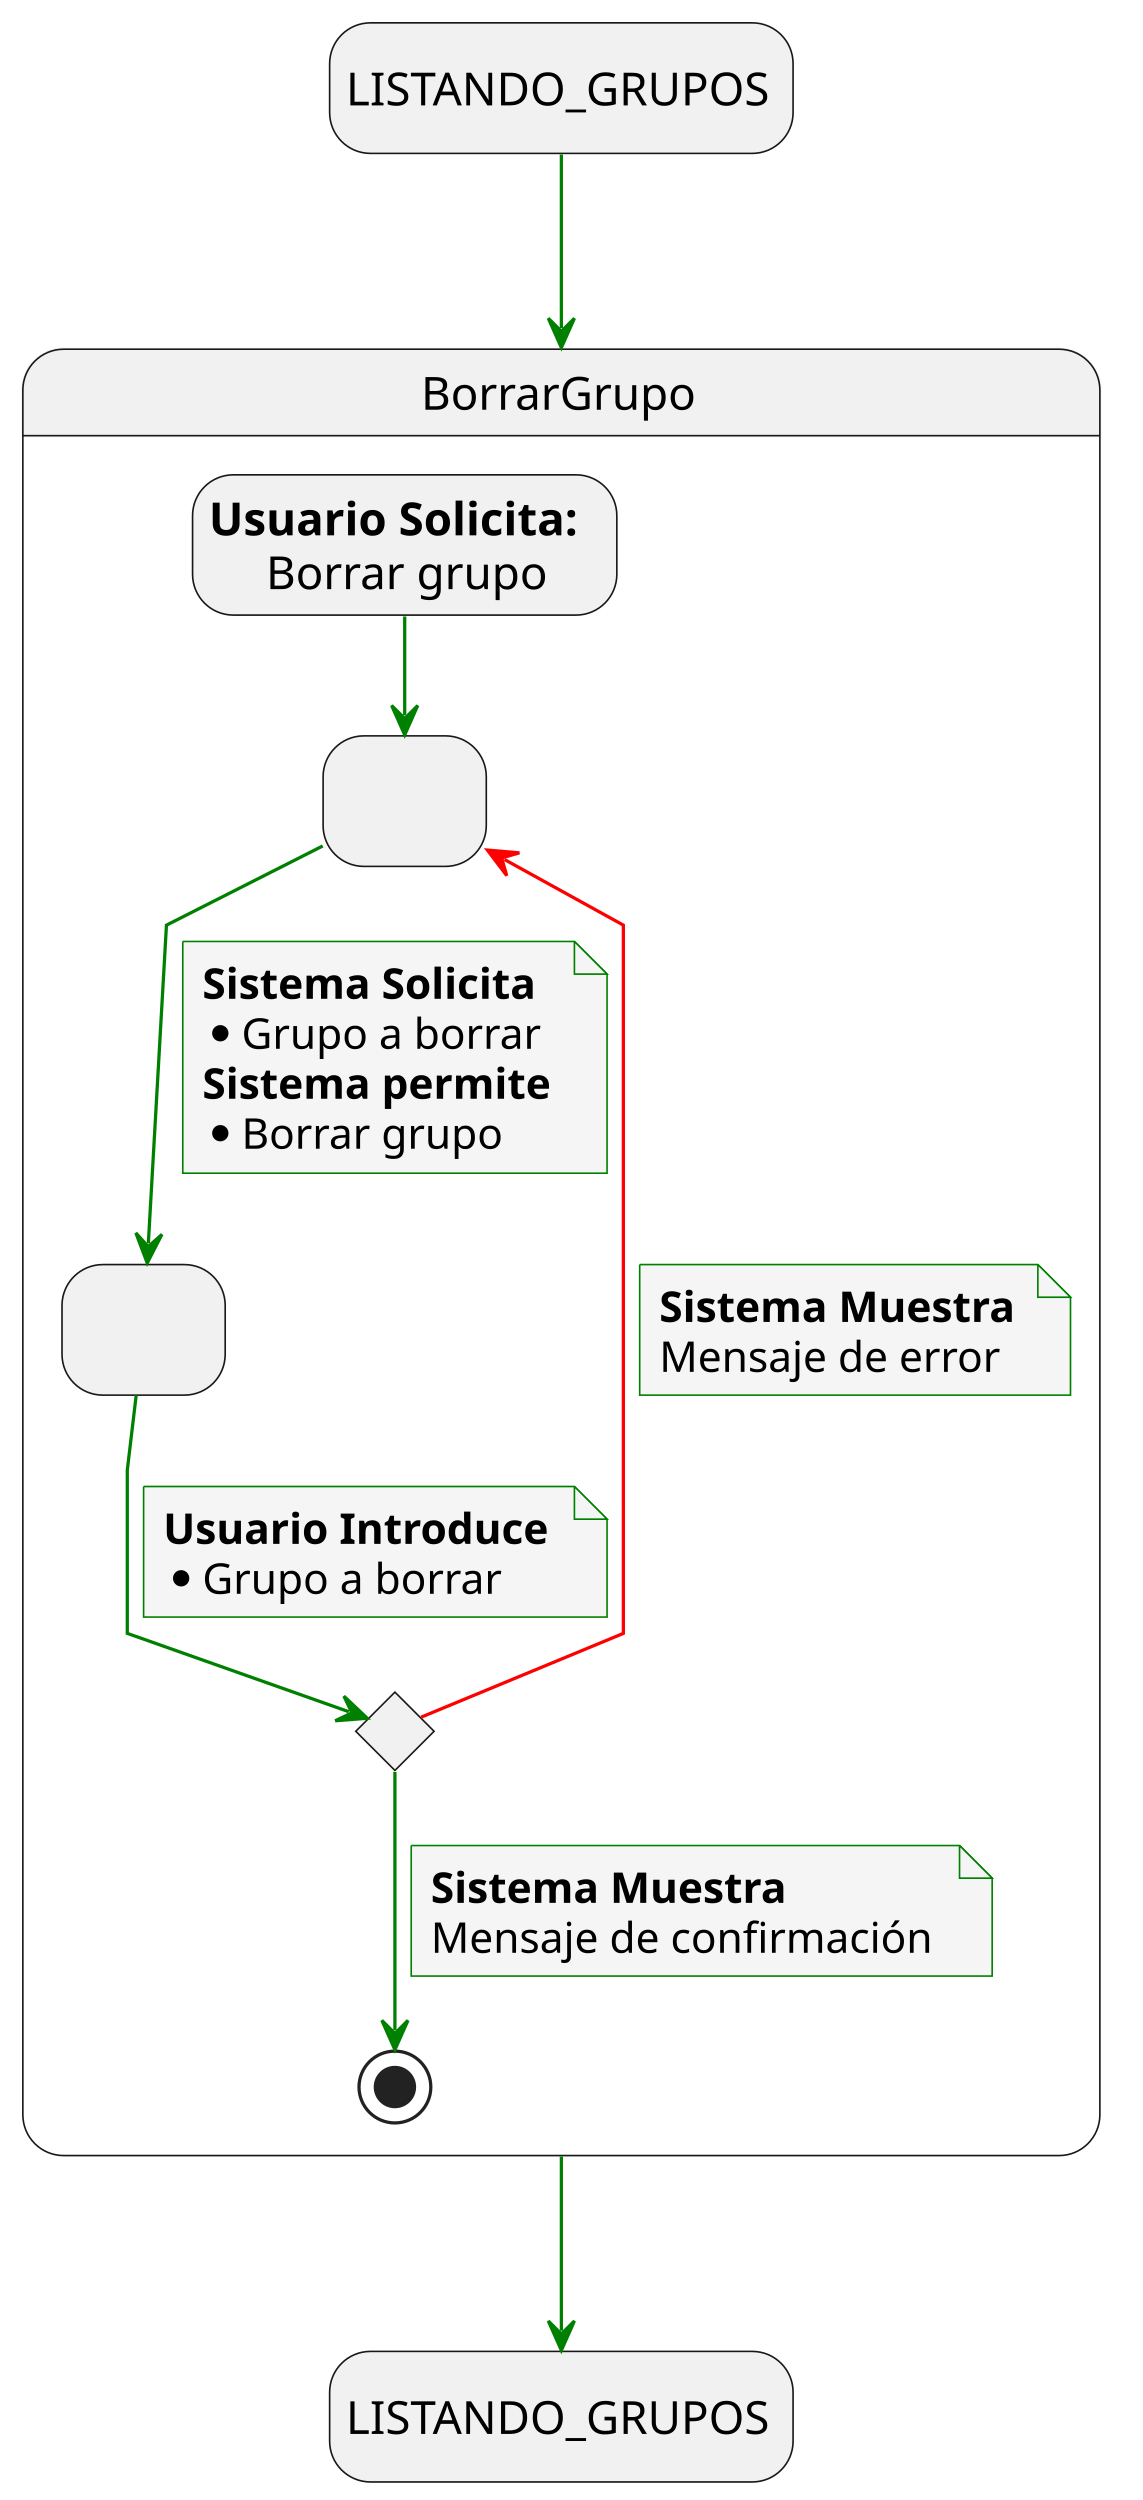
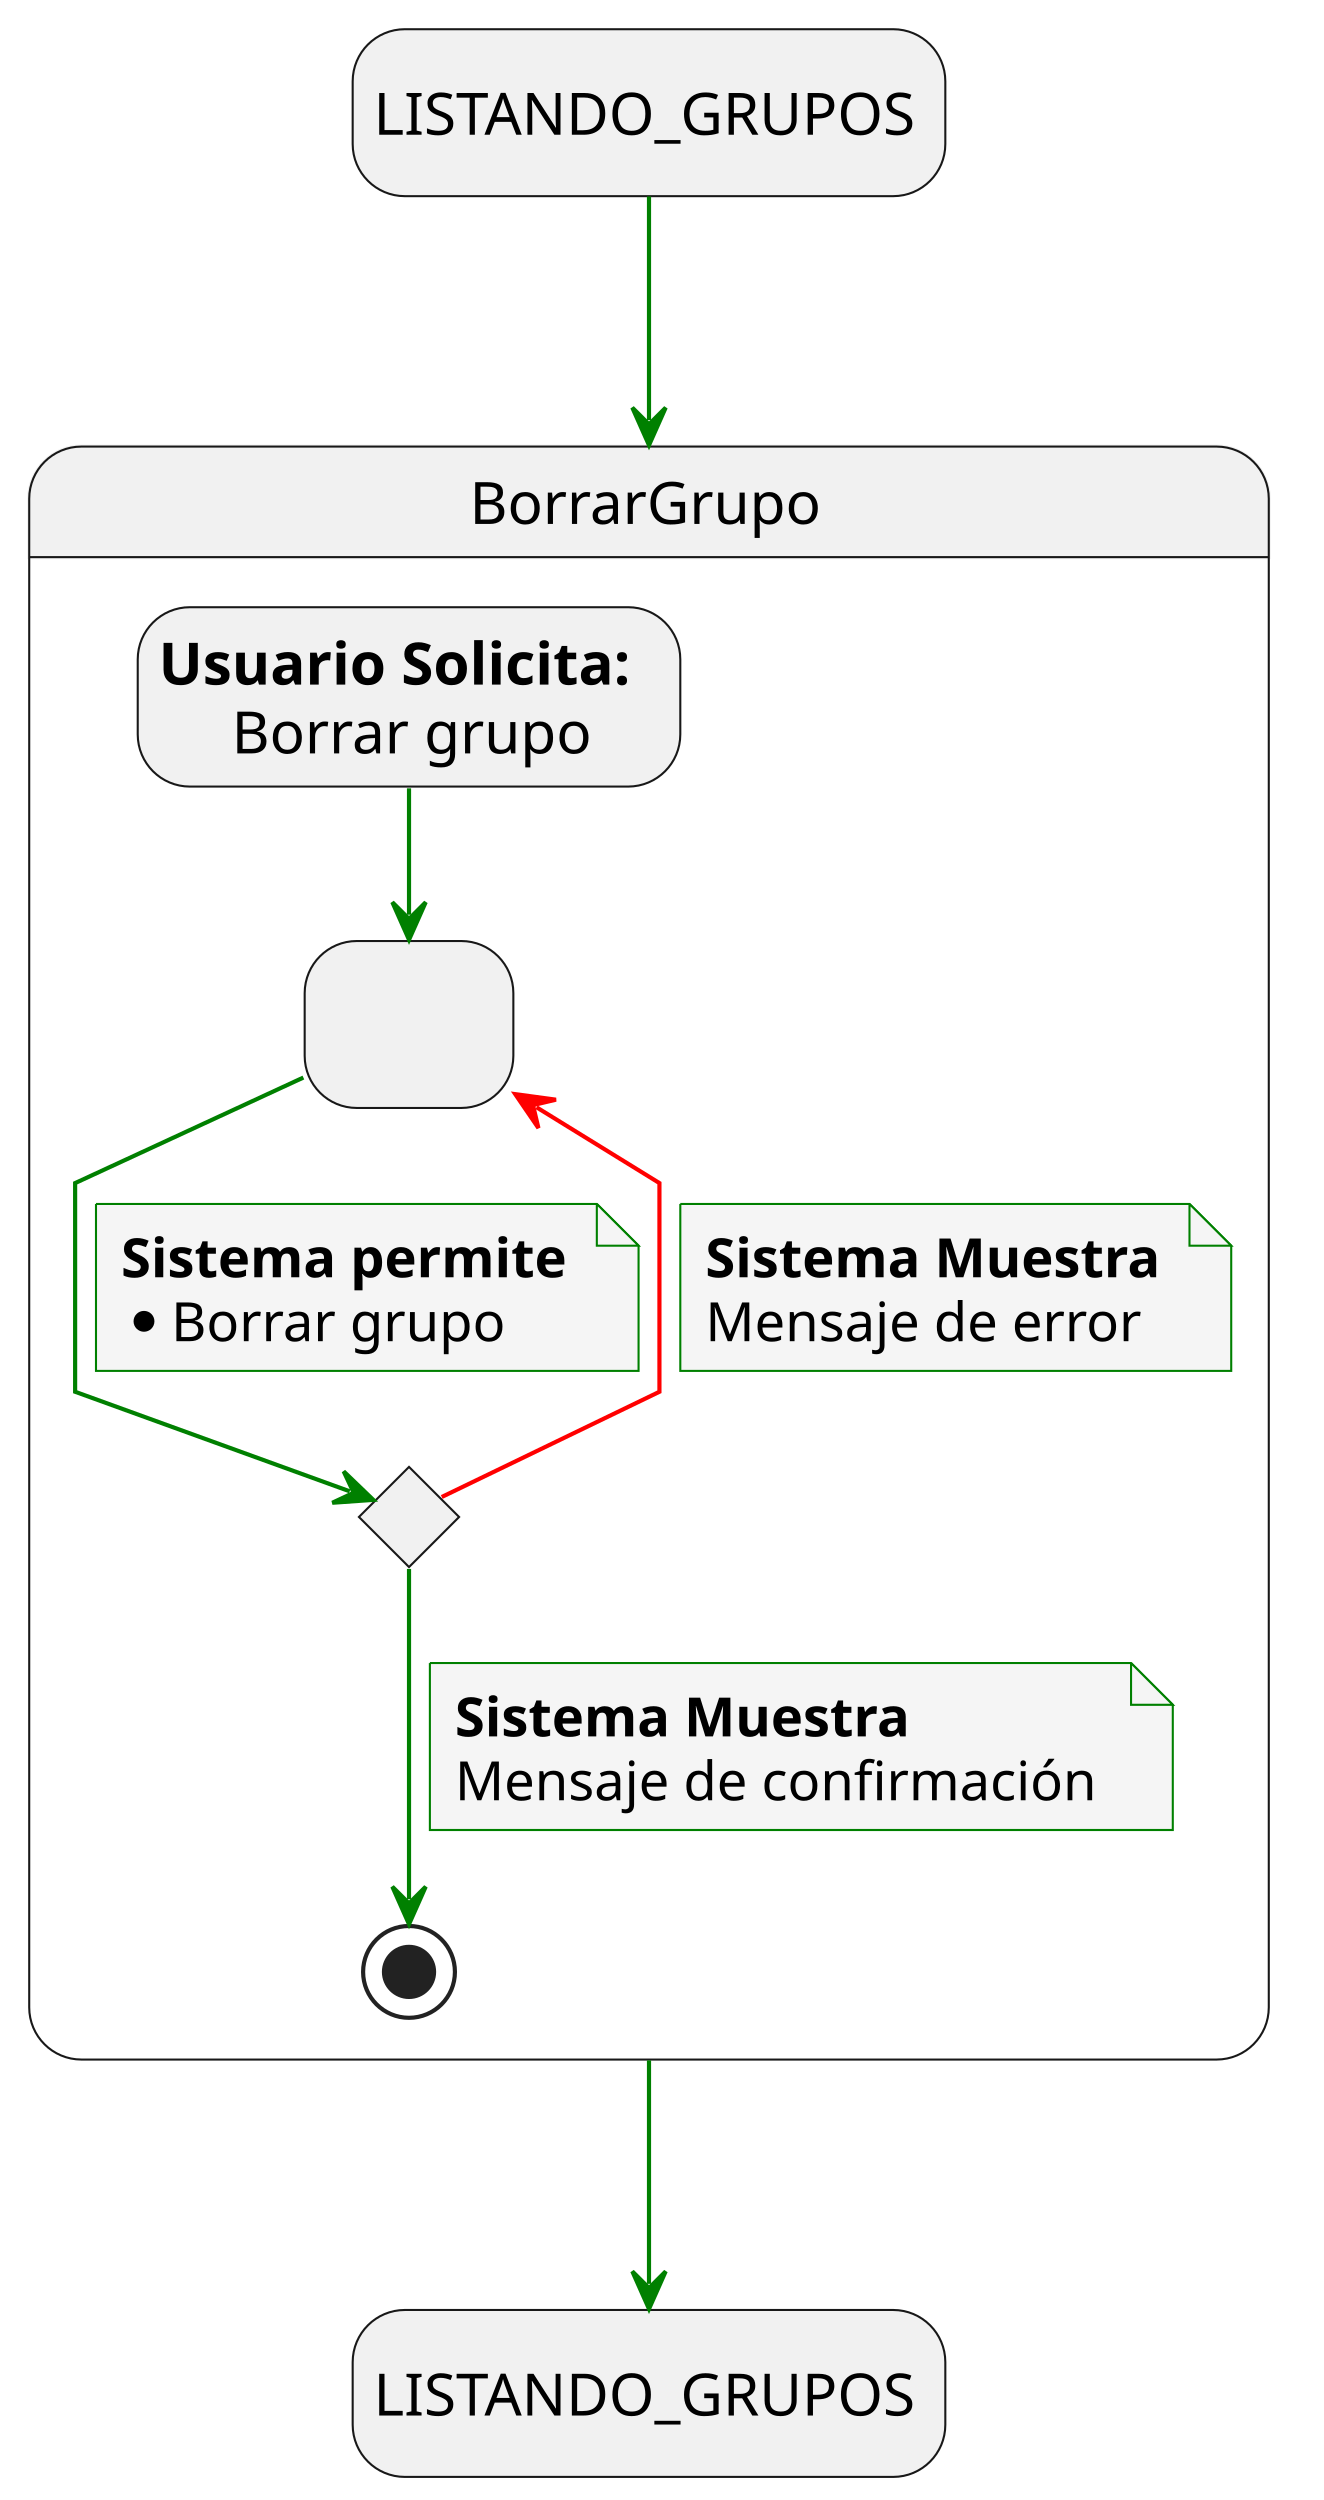
- <svg xmlns="http://www.w3.org/2000/svg" contentStyleType="text/css" height="766px" preserveAspectRatio="none" style="width:350px;height:766px;background:#FFFFFF;" version="1.1" viewBox="0 0 350 766" width="350px" zoomAndPan="magnify">
+ <svg xmlns="http://www.w3.org/2000/svg" contentStyleType="text/css" height="599px" preserveAspectRatio="none" style="width:317px;height:599px;background:#FFFFFF;" version="1.1" viewBox="0 0 317 599" width="317px" zoomAndPan="magnify">
  <defs />
  <g>
-     <rect fill="#F1F1F1" height="40" rx="12.5" ry="12.5" style="stroke:#181818;stroke-width:0.5;" width="142" x="101" y="7" />
-     <text fill="#000000" font-family="sans-serif" font-size="14" lengthAdjust="spacing" textLength="132" x="106" y="32.291">LISTANDO_GRUPOS</text>
-     <rect fill="#F1F1F1" height="40" rx="12.5" ry="12.5" style="stroke:#181818;stroke-width:0.5;" width="142" x="101" y="720.47" />
-     <text fill="#000000" font-family="sans-serif" font-size="14" lengthAdjust="spacing" textLength="132" x="106" y="745.761">LISTANDO_GRUPOS</text>
-     <path d="M19.5,107 L324.5,107 A12.5,12.5 0 0 1 337,119.5 L337,133.488 L7,133.488 L7,119.5 A12.5,12.5 0 0 1 19.5,107 " fill="#F1F1F1" style="stroke:#F1F1F1;stroke-width:1.0;" />
-     <rect fill="none" height="553.468" rx="12.5" ry="12.5" style="stroke:#181818;stroke-width:0.5;" width="330" x="7" y="107" />
-     <line style="stroke:#181818;stroke-width:0.5;" x1="7" x2="337" y1="133.488" y2="133.488" />
-     <text fill="#000000" font-family="sans-serif" font-size="14" lengthAdjust="spacing" textLength="86" x="129" y="125.535">BorrarGrupo</text>
-     <rect fill="#F1F1F1" height="40" rx="12.5" ry="12.5" style="stroke:#181818;stroke-width:0.5;" width="50" x="99" y="225.468" />
-     <text fill="#000000" font-family="sans-serif" font-size="14" lengthAdjust="spacing" textLength="4" x="122" y="250.759"> </text>
-     <rect fill="#F1F1F1" height="40" rx="12.5" ry="12.5" style="stroke:#181818;stroke-width:0.5;" width="50" x="19" y="387.468" />
-     <text fill="#000000" font-family="sans-serif" font-size="14" lengthAdjust="spacing" textLength="4" x="42" y="412.759"> </text>
+     <rect fill="#F1F1F1" height="40" rx="12.5" ry="12.5" style="stroke:#181818;stroke-width:0.5;" width="142" x="84.5" y="7" />
+     <text fill="#000000" font-family="sans-serif" font-size="14" lengthAdjust="spacing" textLength="132" x="89.5" y="32.291">LISTANDO_GRUPOS</text>
+     <rect fill="#F1F1F1" height="40" rx="12.5" ry="12.5" style="stroke:#181818;stroke-width:0.5;" width="142" x="84.5" y="553.47" />
+     <text fill="#000000" font-family="sans-serif" font-size="14" lengthAdjust="spacing" textLength="132" x="89.5" y="578.761">LISTANDO_GRUPOS</text>
+     <path d="M19.5,107 L291.5,107 A12.5,12.5 0 0 1 304,119.5 L304,133.488 L7,133.488 L7,119.5 A12.5,12.5 0 0 1 19.5,107 " fill="#F1F1F1" style="stroke:#F1F1F1;stroke-width:1.0;" />
+     <rect fill="none" height="386.468" rx="12.5" ry="12.5" style="stroke:#181818;stroke-width:0.5;" width="297" x="7" y="107" />
+     <line style="stroke:#181818;stroke-width:0.5;" x1="7" x2="304" y1="133.488" y2="133.488" />
+     <text fill="#000000" font-family="sans-serif" font-size="14" lengthAdjust="spacing" textLength="86" x="112.5" y="125.535">BorrarGrupo</text>
+     <rect fill="#F1F1F1" height="40" rx="12.5" ry="12.5" style="stroke:#181818;stroke-width:0.5;" width="50" x="73" y="225.468" />
+     <text fill="#000000" font-family="sans-serif" font-size="14" lengthAdjust="spacing" textLength="4" x="96" y="250.759"> </text>
    <g id="elem_revisionFiltrosEnviados">
-       <polygon fill="#F1F1F1" points="121,518.468,133,530.468,121,542.468,109,530.468,121,518.468" style="stroke:#181818;stroke-width:0.5;" />
+       <polygon fill="#F1F1F1" points="98,351.468,110,363.468,98,375.468,86,363.468,98,351.468" style="stroke:#181818;stroke-width:0.5;" />
    </g>
-     <rect fill="#F1F1F1" height="42.977" rx="12.5" ry="12.5" style="stroke:#181818;stroke-width:0.5;" width="130" x="59" y="145.488" />
-     <text fill="#000000" font-family="sans-serif" font-size="14" font-weight="bold" lengthAdjust="spacing" textLength="116" x="64" y="164.023">Usuario Solicita:</text>
-     <text fill="#000000" font-family="sans-serif" font-size="14" lengthAdjust="spacing" textLength="4" x="180" y="164.023"> </text>
-     <text fill="#000000" font-family="sans-serif" font-size="14" lengthAdjust="spacing" textLength="89" x="81.5" y="180.512">Borrar grupo</text>
-     <ellipse cx="121" cy="639.468" fill="none" rx="11" ry="11" style="stroke:#222222;stroke-width:1.0;" />
-     <ellipse cx="121" cy="639.468" fill="#222222" rx="6" ry="6" style="stroke:#222222;stroke-width:1.0;" />
+     <rect fill="#F1F1F1" height="42.977" rx="12.5" ry="12.5" style="stroke:#181818;stroke-width:0.5;" width="130" x="33" y="145.488" />
+     <text fill="#000000" font-family="sans-serif" font-size="14" font-weight="bold" lengthAdjust="spacing" textLength="116" x="38" y="164.023">Usuario Solicita:</text>
+     <text fill="#000000" font-family="sans-serif" font-size="14" lengthAdjust="spacing" textLength="4" x="154" y="164.023"> </text>
+     <text fill="#000000" font-family="sans-serif" font-size="14" lengthAdjust="spacing" textLength="89" x="55.5" y="180.512">Borrar grupo</text>
+     <ellipse cx="98" cy="472.468" fill="none" rx="11" ry="11" style="stroke:#222222;stroke-width:1.0;" />
+     <ellipse cx="98" cy="472.468" fill="#222222" rx="6" ry="6" style="stroke:#222222;stroke-width:1.0;" />
    <g id="link_usuarioSolicita_solicitudFiltros">
-       <path d="M124,188.878 C124,200.208 124,208.098 124,219.168 " fill="none" id="usuarioSolicita-to-solicitudFiltros" style="stroke:#008000;stroke-width:1.0;" />
-       <polygon fill="#008000" points="124,225.168,128,216.168,124,220.168,120,216.168,124,225.168" style="stroke:#008000;stroke-width:1.0;" />
+       <path d="M98,188.878 C98,200.208 98,208.098 98,219.168 " fill="none" id="usuarioSolicita-to-solicitudFiltros" style="stroke:#008000;stroke-width:1.0;" />
+       <polygon fill="#008000" points="98,225.168,102,216.168,98,220.168,94,216.168,98,225.168" style="stroke:#008000;stroke-width:1.0;" />
    </g>
-     <g id="link_solicitudFiltros_envioFiltros">
-       <path d="M98.88,259.198 C77.76,269.908 51,283.468 51,283.468 C51,283.468 47.42,346.308 45.45,380.988 " fill="none" id="solicitudFiltros-to-envioFiltros" style="stroke:#008000;stroke-width:1.0;" />
-       <polygon fill="#008000" points="45.11,386.978,49.614,378.22,45.394,381.986,41.627,377.766,45.11,386.978" style="stroke:#008000;stroke-width:1.0;" />
-       <path d="M56,288.468 L56,359.468 L186,359.468 L186,298.468 L176,288.468 L56,288.468 " fill="#F5F5F5" style="stroke:#008000;stroke-width:0.5;" />
-       <path d="M176,288.468 L176,298.468 L186,298.468 L176,288.468 " fill="#F5F5F5" style="stroke:#008000;stroke-width:0.5;" />
-       <text fill="#000000" font-family="sans-serif" font-size="13" font-weight="bold" lengthAdjust="spacing" textLength="103" x="62" y="306.037">Sistema Solicita</text>
-       <ellipse cx="67.5" cy="316.589" fill="#000000" rx="2.5" ry="2.5" style="stroke:#000000;stroke-width:0.0;" />
-       <text fill="#000000" font-family="sans-serif" font-size="13" lengthAdjust="spacing" textLength="91" x="74" y="321.347">Grupo a borrar</text>
-       <text fill="#000000" font-family="sans-serif" font-size="13" font-weight="bold" lengthAdjust="spacing" textLength="109" x="62" y="336.658">Sistema permite</text>
-       <ellipse cx="67.5" cy="347.211" fill="#000000" rx="2.5" ry="2.5" style="stroke:#000000;stroke-width:0.0;" />
-       <text fill="#000000" font-family="sans-serif" font-size="13" lengthAdjust="spacing" textLength="78" x="74" y="351.968">Borrar grupo</text>
-     </g>
-     <g id="link_envioFiltros_revisionFiltrosEnviados">
-       <path d="M41.73,427.498 C40.41,438.618 39,450.468 39,450.468 C39,450.468 39,500.468 39,500.468 C39,500.468 85.923,517.067 106.873,524.477 " fill="none" id="envioFiltros-to-revisionFiltrosEnviados" style="stroke:#008000;stroke-width:1.0;" />
-       <polygon fill="#008000" points="112.53,526.478,105.379,519.706,107.816,524.811,102.711,527.248,112.53,526.478" style="stroke:#008000;stroke-width:1.0;" />
-       <path d="M44,455.468 L44,495.468 L186,495.468 L186,465.468 L176,455.468 L44,455.468 " fill="#F5F5F5" style="stroke:#008000;stroke-width:0.5;" />
-       <path d="M176,455.468 L176,465.468 L186,465.468 L176,455.468 " fill="#F5F5F5" style="stroke:#008000;stroke-width:0.5;" />
-       <text fill="#000000" font-family="sans-serif" font-size="13" font-weight="bold" lengthAdjust="spacing" textLength="121" x="50" y="473.037">Usuario Introduce</text>
-       <ellipse cx="55.5" cy="483.589" fill="#000000" rx="2.5" ry="2.5" style="stroke:#000000;stroke-width:0.0;" />
-       <text fill="#000000" font-family="sans-serif" font-size="13" lengthAdjust="spacing" textLength="91" x="62" y="488.347">Grupo a borrar</text>
+     <g id="link_solicitudFiltros_revisionFiltrosEnviados">
+       <path d="M72.69,258.178 C49.25,269.018 18,283.468 18,283.468 C18,283.468 18,333.468 18,333.468 C18,333.468 63.159,349.844 83.799,357.324 " fill="none" id="solicitudFiltros-to-revisionFiltrosEnviados" style="stroke:#008000;stroke-width:1.0;" />
+       <polygon fill="#008000" points="89.44,359.368,82.341,352.541,84.739,357.665,79.616,360.062,89.44,359.368" style="stroke:#008000;stroke-width:1.0;" />
+       <path d="M23,288.468 L23,328.468 L153,328.468 L153,298.468 L143,288.468 L23,288.468 " fill="#F5F5F5" style="stroke:#008000;stroke-width:0.5;" />
+       <path d="M143,288.468 L143,298.468 L153,298.468 L143,288.468 " fill="#F5F5F5" style="stroke:#008000;stroke-width:0.5;" />
+       <text fill="#000000" font-family="sans-serif" font-size="13" font-weight="bold" lengthAdjust="spacing" textLength="109" x="29" y="306.037">Sistema permite</text>
+       <ellipse cx="34.5" cy="316.589" fill="#000000" rx="2.5" ry="2.5" style="stroke:#000000;stroke-width:0.0;" />
+       <text fill="#000000" font-family="sans-serif" font-size="13" lengthAdjust="spacing" textLength="78" x="41" y="321.347">Borrar grupo</text>
    </g>
    <g id="link_revisionFiltrosEnviados_solicitudFiltros">
-       <path d="M129.03,526.138 C147.42,518.528 191,500.468 191,500.468 C191,500.468 191,283.468 191,283.468 C191,283.468 173.552,273.84 154.582,263.36 " fill="none" id="revisionFiltrosEnviados-to-solicitudFiltros" style="stroke:#FF0000;stroke-width:1.0;" />
-       <polygon fill="#FF0000" points="149.33,260.458,155.274,268.312,153.707,262.876,159.142,261.309,149.33,260.458" style="stroke:#FF0000;stroke-width:1.0;" />
-       <path d="M196,387.468 L196,427.468 L328,427.468 L328,397.468 L318,387.468 L196,387.468 " fill="#F5F5F5" style="stroke:#008000;stroke-width:0.5;" />
-       <path d="M318,387.468 L318,397.468 L328,397.468 L318,387.468 " fill="#F5F5F5" style="stroke:#008000;stroke-width:0.5;" />
-       <text fill="#000000" font-family="sans-serif" font-size="13" font-weight="bold" lengthAdjust="spacing" textLength="111" x="202" y="405.037">Sistema Muestra</text>
-       <text fill="#000000" font-family="sans-serif" font-size="13" lengthAdjust="spacing" textLength="104" x="202" y="420.347">Mensaje de error</text>
+       <path d="M105.84,358.678 C122.11,350.818 158,333.468 158,333.468 C158,333.468 158,283.468 158,283.468 C158,283.468 144.906,275.399 128.556,265.309 " fill="none" id="revisionFiltrosEnviados-to-solicitudFiltros" style="stroke:#FF0000;stroke-width:1.0;" />
+       <polygon fill="#FF0000" points="123.45,262.158,129.008,270.289,127.705,264.784,133.21,263.481,123.45,262.158" style="stroke:#FF0000;stroke-width:1.0;" />
+       <path d="M163,288.468 L163,328.468 L295,328.468 L295,298.468 L285,288.468 L163,288.468 " fill="#F5F5F5" style="stroke:#008000;stroke-width:0.5;" />
+       <path d="M285,288.468 L285,298.468 L295,298.468 L285,288.468 " fill="#F5F5F5" style="stroke:#008000;stroke-width:0.5;" />
+       <text fill="#000000" font-family="sans-serif" font-size="13" font-weight="bold" lengthAdjust="spacing" textLength="111" x="169" y="306.037">Sistema Muestra</text>
+       <text fill="#000000" font-family="sans-serif" font-size="13" lengthAdjust="spacing" textLength="104" x="169" y="321.347">Mensaje de error</text>
    </g>
    <g id="link_revisionFiltrosEnviados_*end*BorrarGrupo">
-       <path d="M121,542.918 C121,563.838 121,601.918 121,622.048 " fill="none" id="revisionFiltrosEnviados-to-*end*BorrarGrupo" style="stroke:#008000;stroke-width:1.0;" />
-       <polygon fill="#008000" points="121,628.048,125,619.048,121,623.048,117,619.048,121,628.048" style="stroke:#008000;stroke-width:1.0;" />
-       <path d="M126,565.468 L126,605.468 L304,605.468 L304,575.468 L294,565.468 L126,565.468 " fill="#F5F5F5" style="stroke:#008000;stroke-width:0.5;" />
-       <path d="M294,565.468 L294,575.468 L304,575.468 L294,565.468 " fill="#F5F5F5" style="stroke:#008000;stroke-width:0.5;" />
-       <text fill="#000000" font-family="sans-serif" font-size="13" font-weight="bold" lengthAdjust="spacing" textLength="111" x="132" y="583.037">Sistema Muestra</text>
-       <text fill="#000000" font-family="sans-serif" font-size="13" lengthAdjust="spacing" textLength="157" x="132" y="598.347">Mensaje de confirmación</text>
+       <path d="M98,375.918 C98,396.838 98,434.918 98,455.048 " fill="none" id="revisionFiltrosEnviados-to-*end*BorrarGrupo" style="stroke:#008000;stroke-width:1.0;" />
+       <polygon fill="#008000" points="98,461.048,102,452.048,98,456.048,94,452.048,98,461.048" style="stroke:#008000;stroke-width:1.0;" />
+       <path d="M103,398.468 L103,438.468 L281,438.468 L281,408.468 L271,398.468 L103,398.468 " fill="#F5F5F5" style="stroke:#008000;stroke-width:0.5;" />
+       <path d="M271,398.468 L271,408.468 L281,408.468 L271,398.468 " fill="#F5F5F5" style="stroke:#008000;stroke-width:0.5;" />
+       <text fill="#000000" font-family="sans-serif" font-size="13" font-weight="bold" lengthAdjust="spacing" textLength="111" x="109" y="416.037">Sistema Muestra</text>
+       <text fill="#000000" font-family="sans-serif" font-size="13" lengthAdjust="spacing" textLength="157" x="109" y="431.347">Mensaje de confirmación</text>
    </g>
    <g id="link_startState_BorrarGrupo">
-       <path d="M172,47.33 C172,61.35 172,76.1 172,100.52 " fill="none" id="startState-to-BorrarGrupo" style="stroke:#008000;stroke-width:1.0;" />
-       <polygon fill="#008000" points="172,106.52,176,97.52,172,101.52,168,97.52,172,106.52" style="stroke:#008000;stroke-width:1.0;" />
+       <path d="M155.5,47.07 C155.5,61.36 155.5,76.55 155.5,100.67 " fill="none" id="startState-to-BorrarGrupo" style="stroke:#008000;stroke-width:1.0;" />
+       <polygon fill="#008000" points="155.5,106.67,159.5,97.67,155.5,101.67,151.5,97.67,155.5,106.67" style="stroke:#008000;stroke-width:1.0;" />
    </g>
    <g id="link_BorrarGrupo_endState">
-       <path d="M172,660.74 C172,685.25 172,700.07 172,714.14 " fill="none" id="BorrarGrupo-to-endState" style="stroke:#008000;stroke-width:1.0;" />
-       <polygon fill="#008000" points="172,720.14,176,711.14,172,715.14,168,711.14,172,720.14" style="stroke:#008000;stroke-width:1.0;" />
+       <path d="M155.5,493.65 C155.5,517.74 155.5,532.9 155.5,547.22 " fill="none" id="BorrarGrupo-to-endState" style="stroke:#008000;stroke-width:1.0;" />
+       <polygon fill="#008000" points="155.5,553.22,159.5,544.22,155.5,548.22,151.5,544.22,155.5,553.22" style="stroke:#008000;stroke-width:1.0;" />
    </g>
  </g>
</svg>
